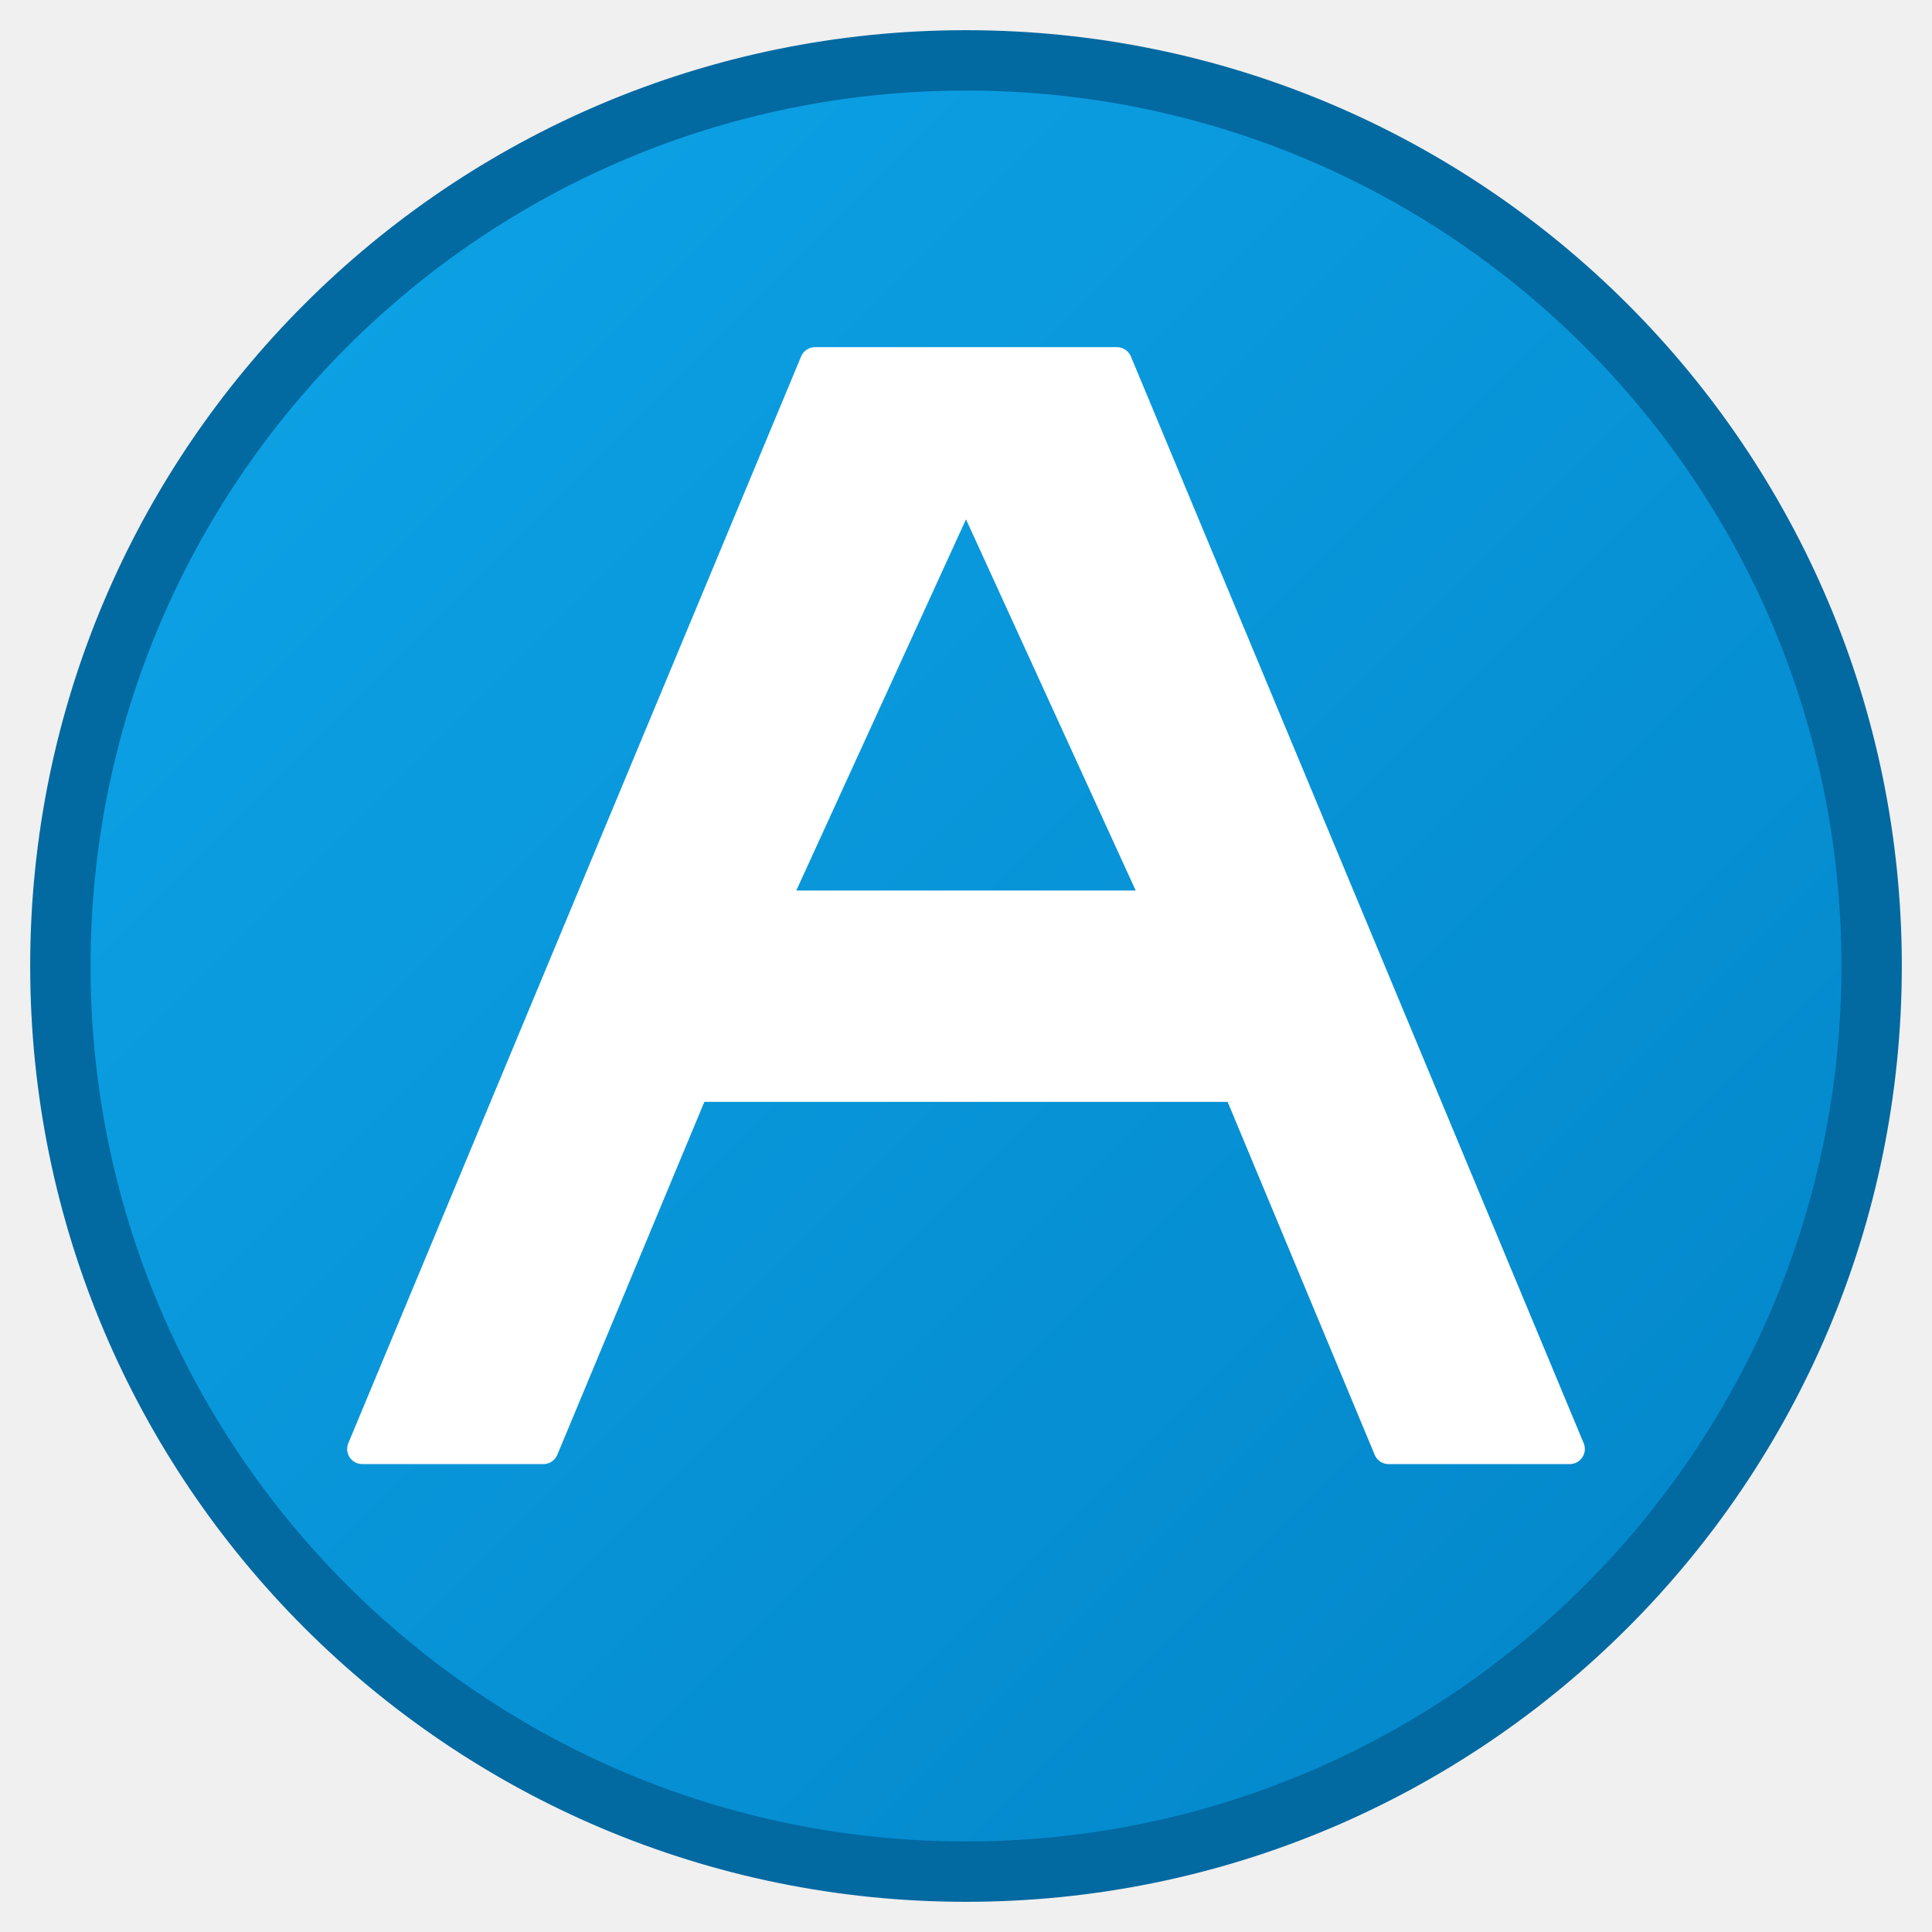
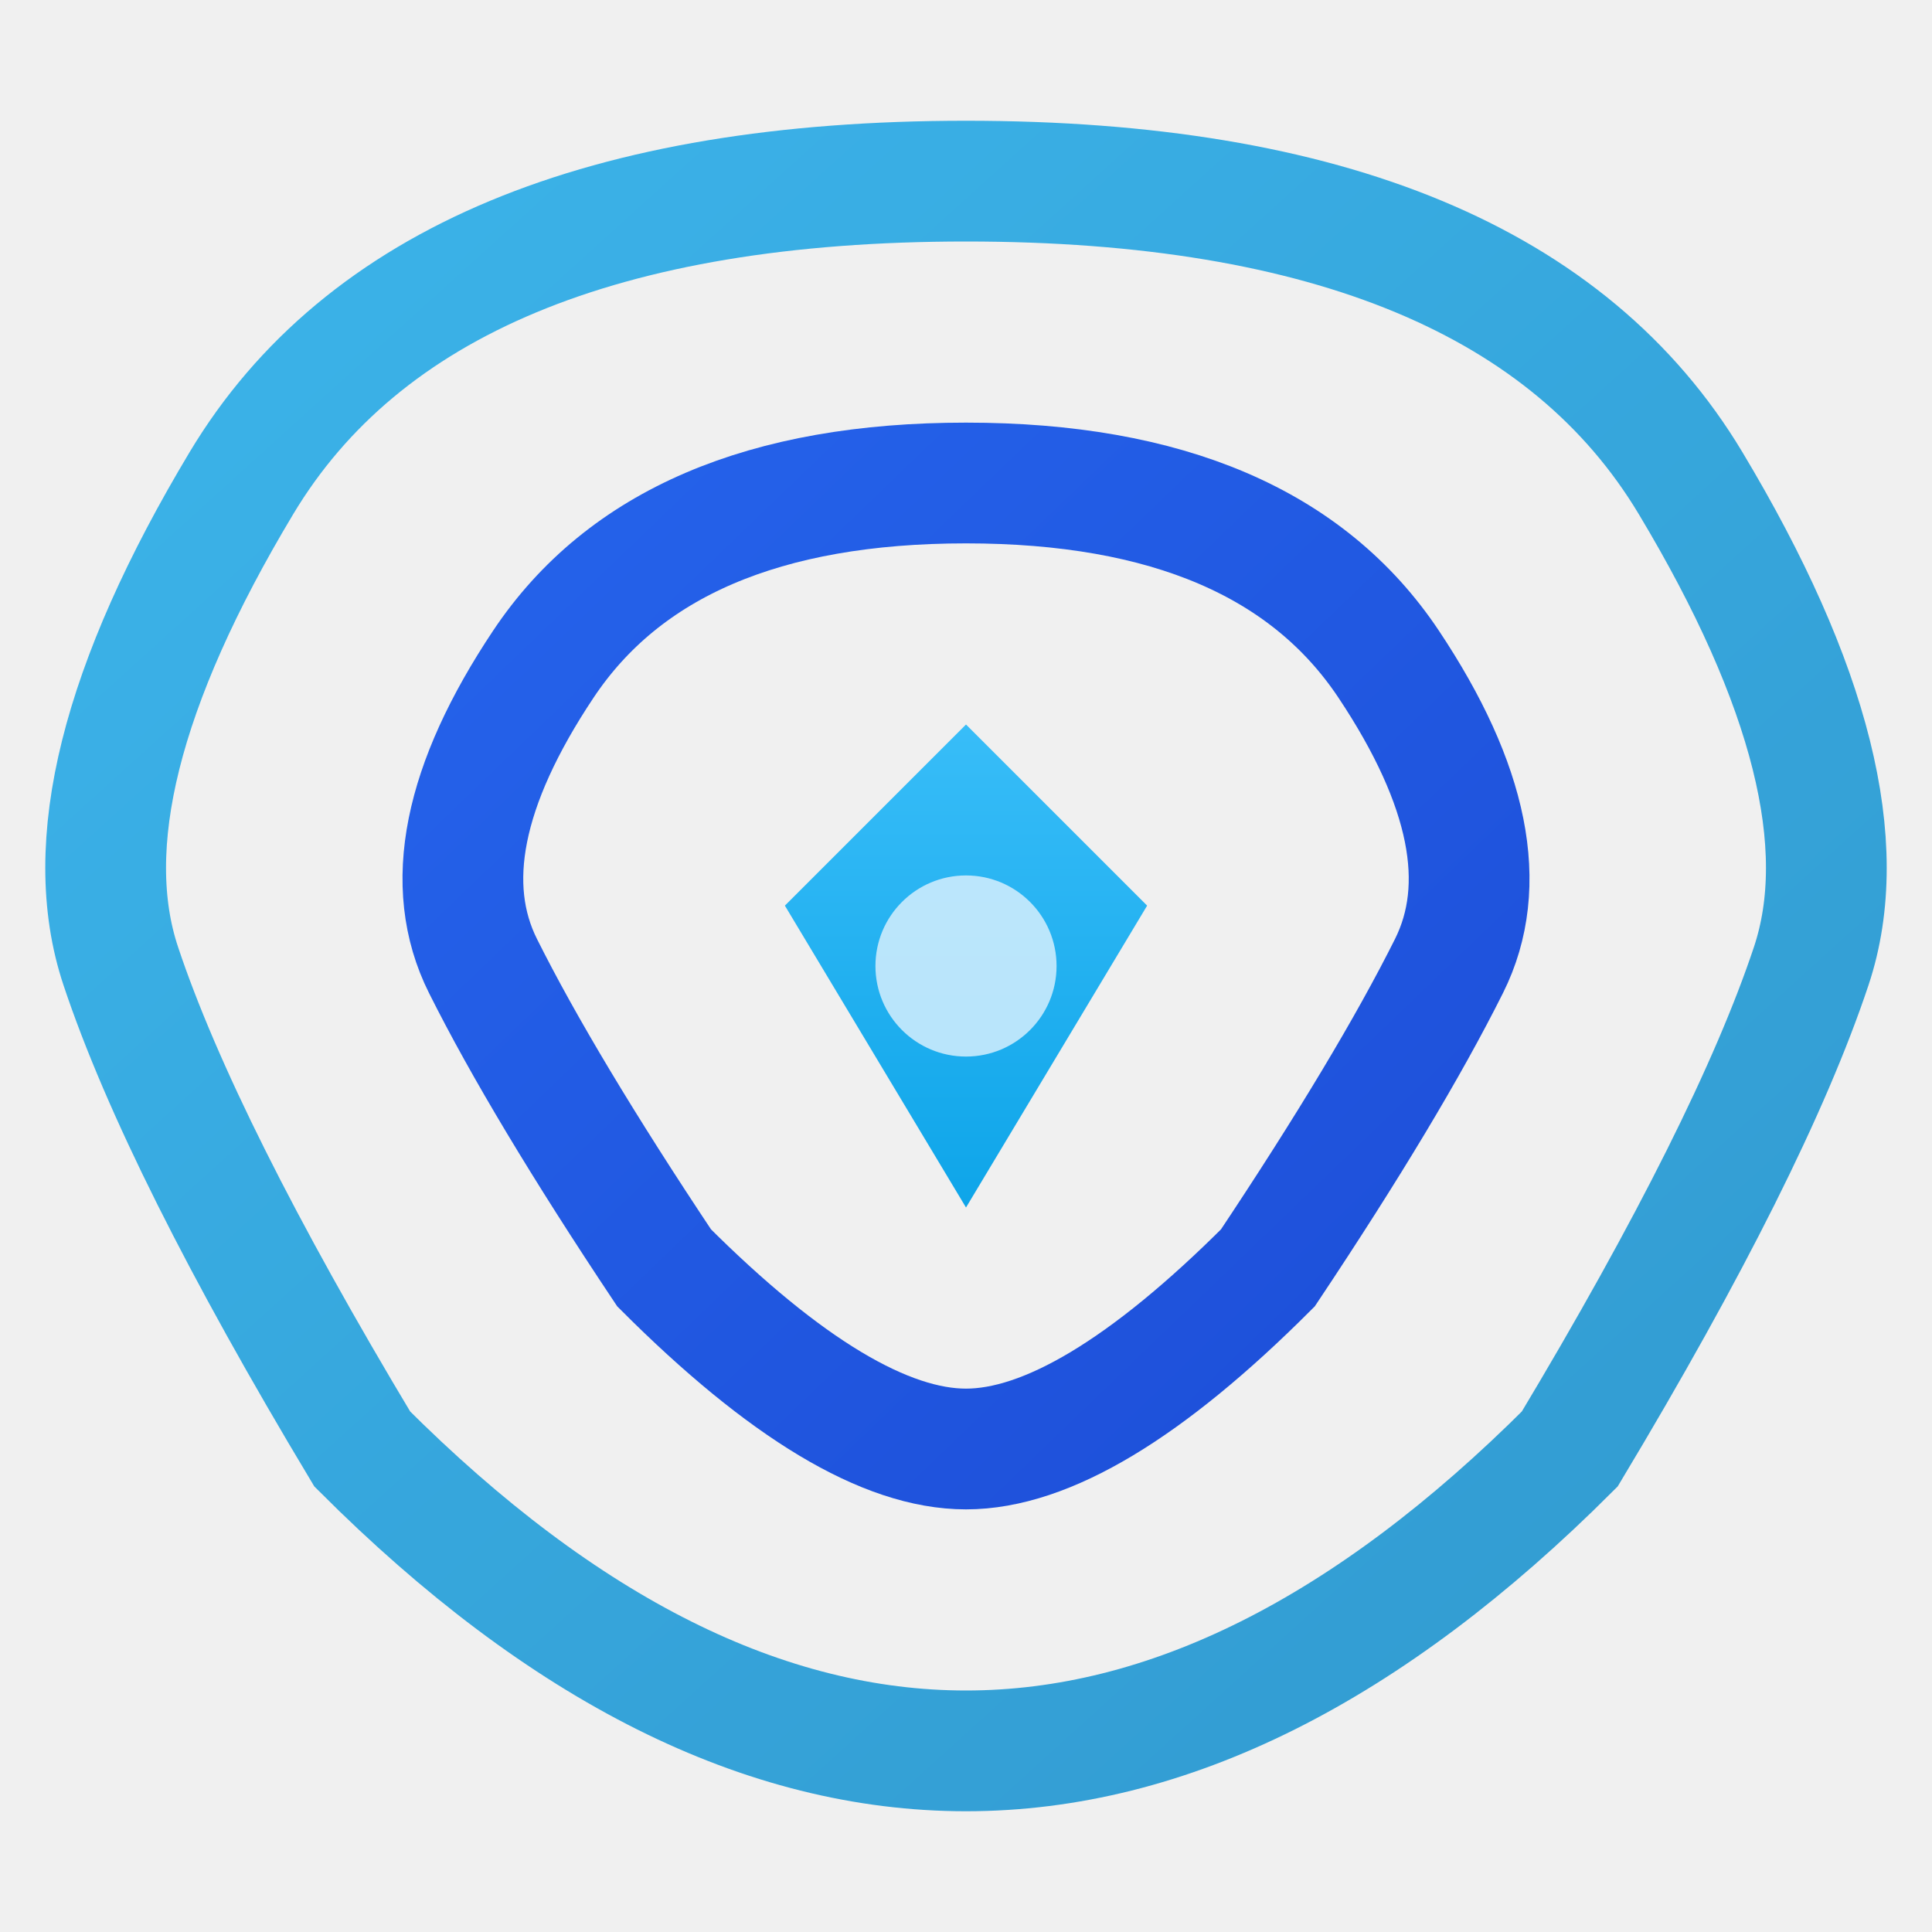
<svg xmlns="http://www.w3.org/2000/svg" viewBox="0 0 32 32">
  <defs>
-     <linearGradient id="alcove-gradient" x1="0" y1="0" x2="1" y2="1">
+     <linearGradient id="outer-wave" x1="0" y1="0" x2="1" y2="1">
      <stop offset="0%" stop-color="#0ea5e9" />
      <stop offset="100%" stop-color="#0284c7" />
    </linearGradient>
+     <linearGradient id="inner-wave" x1="0" y1="0" x2="1" y2="1">
+       <stop offset="0%" stop-color="#2563eb" />
+       <stop offset="100%" stop-color="#1d4ed8" />
+     </linearGradient>
+     <linearGradient id="core" x1="0" y1="0" x2="0" y2="1">
+       <stop offset="0%" stop-color="#38bdf8" />
+       <stop offset="100%" stop-color="#0ea5e9" />
+     </linearGradient>
  </defs>
-   <circle cx="16" cy="16" r="15" fill="url(#alcove-gradient)" stroke="#0369a1" stroke-width="1" />
-   <path d="M 9 24 L 11.5 18 L 20.5 18 L 23 24 L 26 24 L 18.5 6 L 13.5 6 L 6 24 Z M 12.8 15 L 16 8 L 19.2 15 Z" fill="white" stroke="white" stroke-width="0.5" stroke-linejoin="round" />
+   <path d="M 16 3            Q 25 3 28 8 Q 31 13 30 16            Q 29 19 26 24 Q 21 29 16 29            Q 11 29 6 24 Q 3 19 2 16            Q 1 13 4 8 Q 7 3 16 3 Z" fill="none" stroke="url(#outer-wave)" stroke-width="2" opacity="0.8" />
+   <path d="M 16 8            Q 21 8 23 11 Q 25 14 24 16            Q 23 18 21 21 Q 18 24 16 24            Q 14 24 11 21 Q 9 18 8 16            Q 7 14 9 11 Q 11 8 16 8 Z" fill="none" stroke="url(#inner-wave)" stroke-width="2" />
+   <path d="M 16 12 L 19 15 L 16 20 L 13 15 Z" fill="url(#core)" />
+   <circle cx="16" cy="16" r="1.5" fill="#e0f2fe" opacity="0.8" />
</svg>
